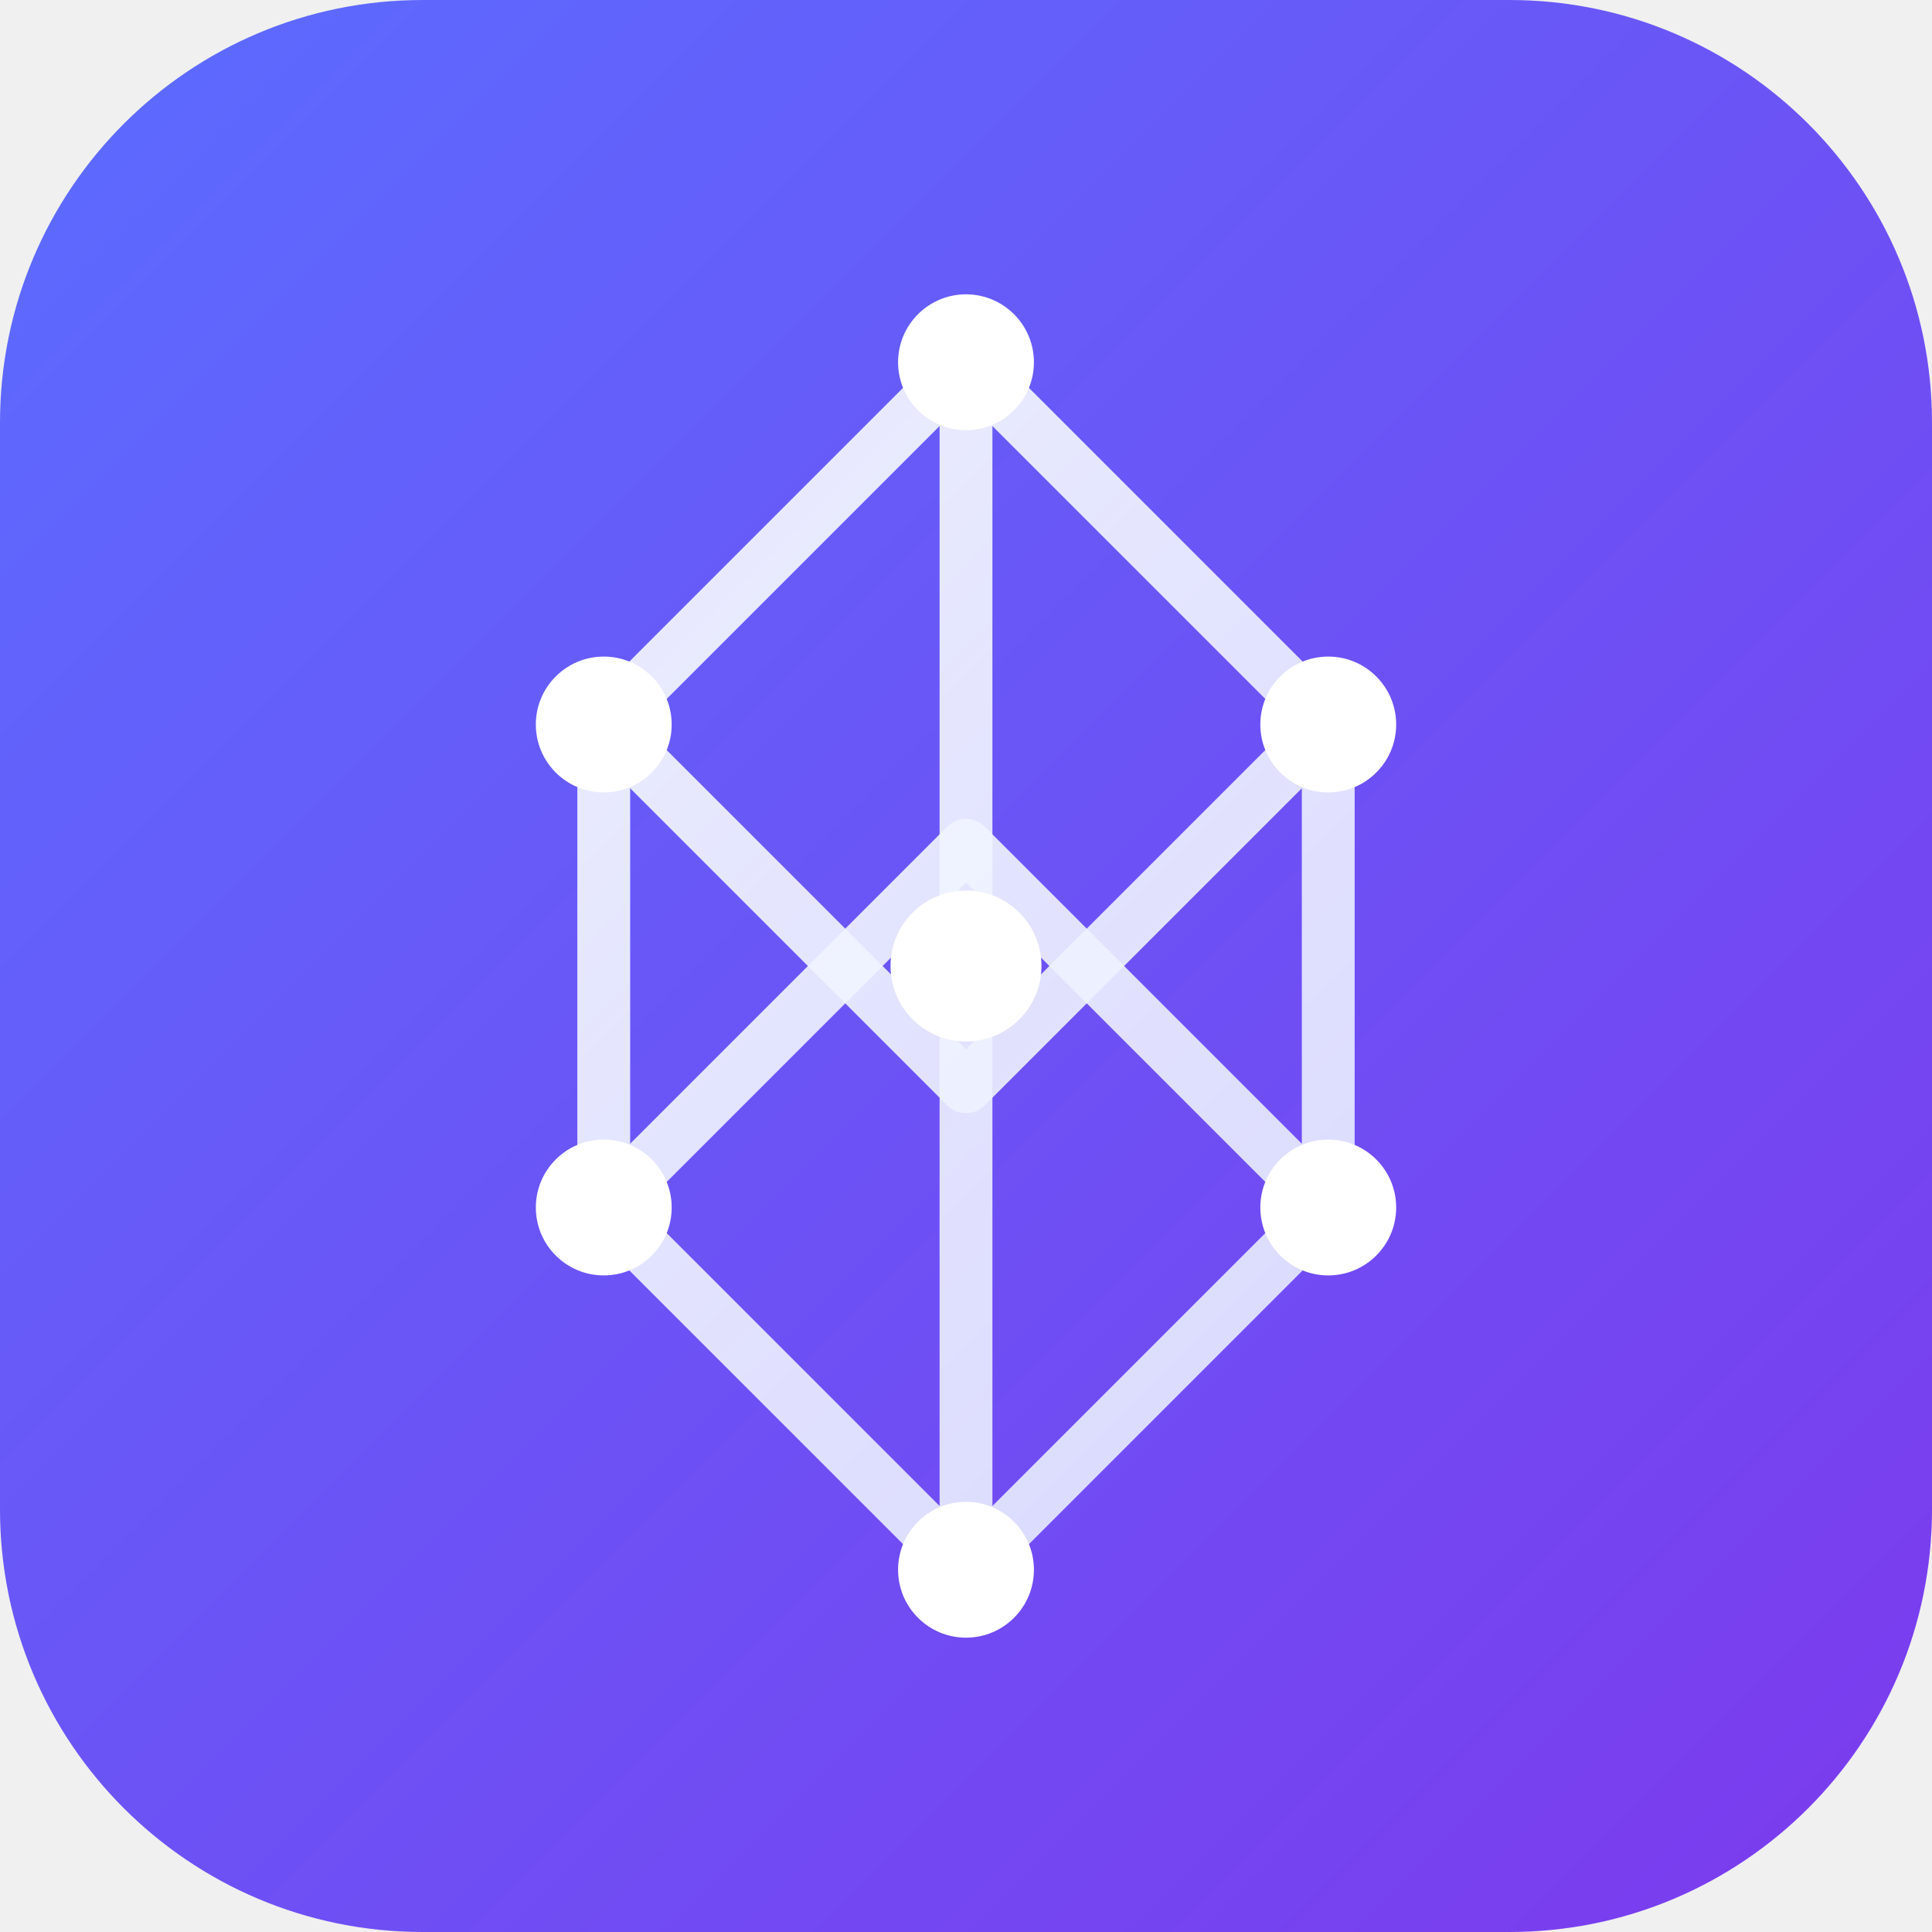
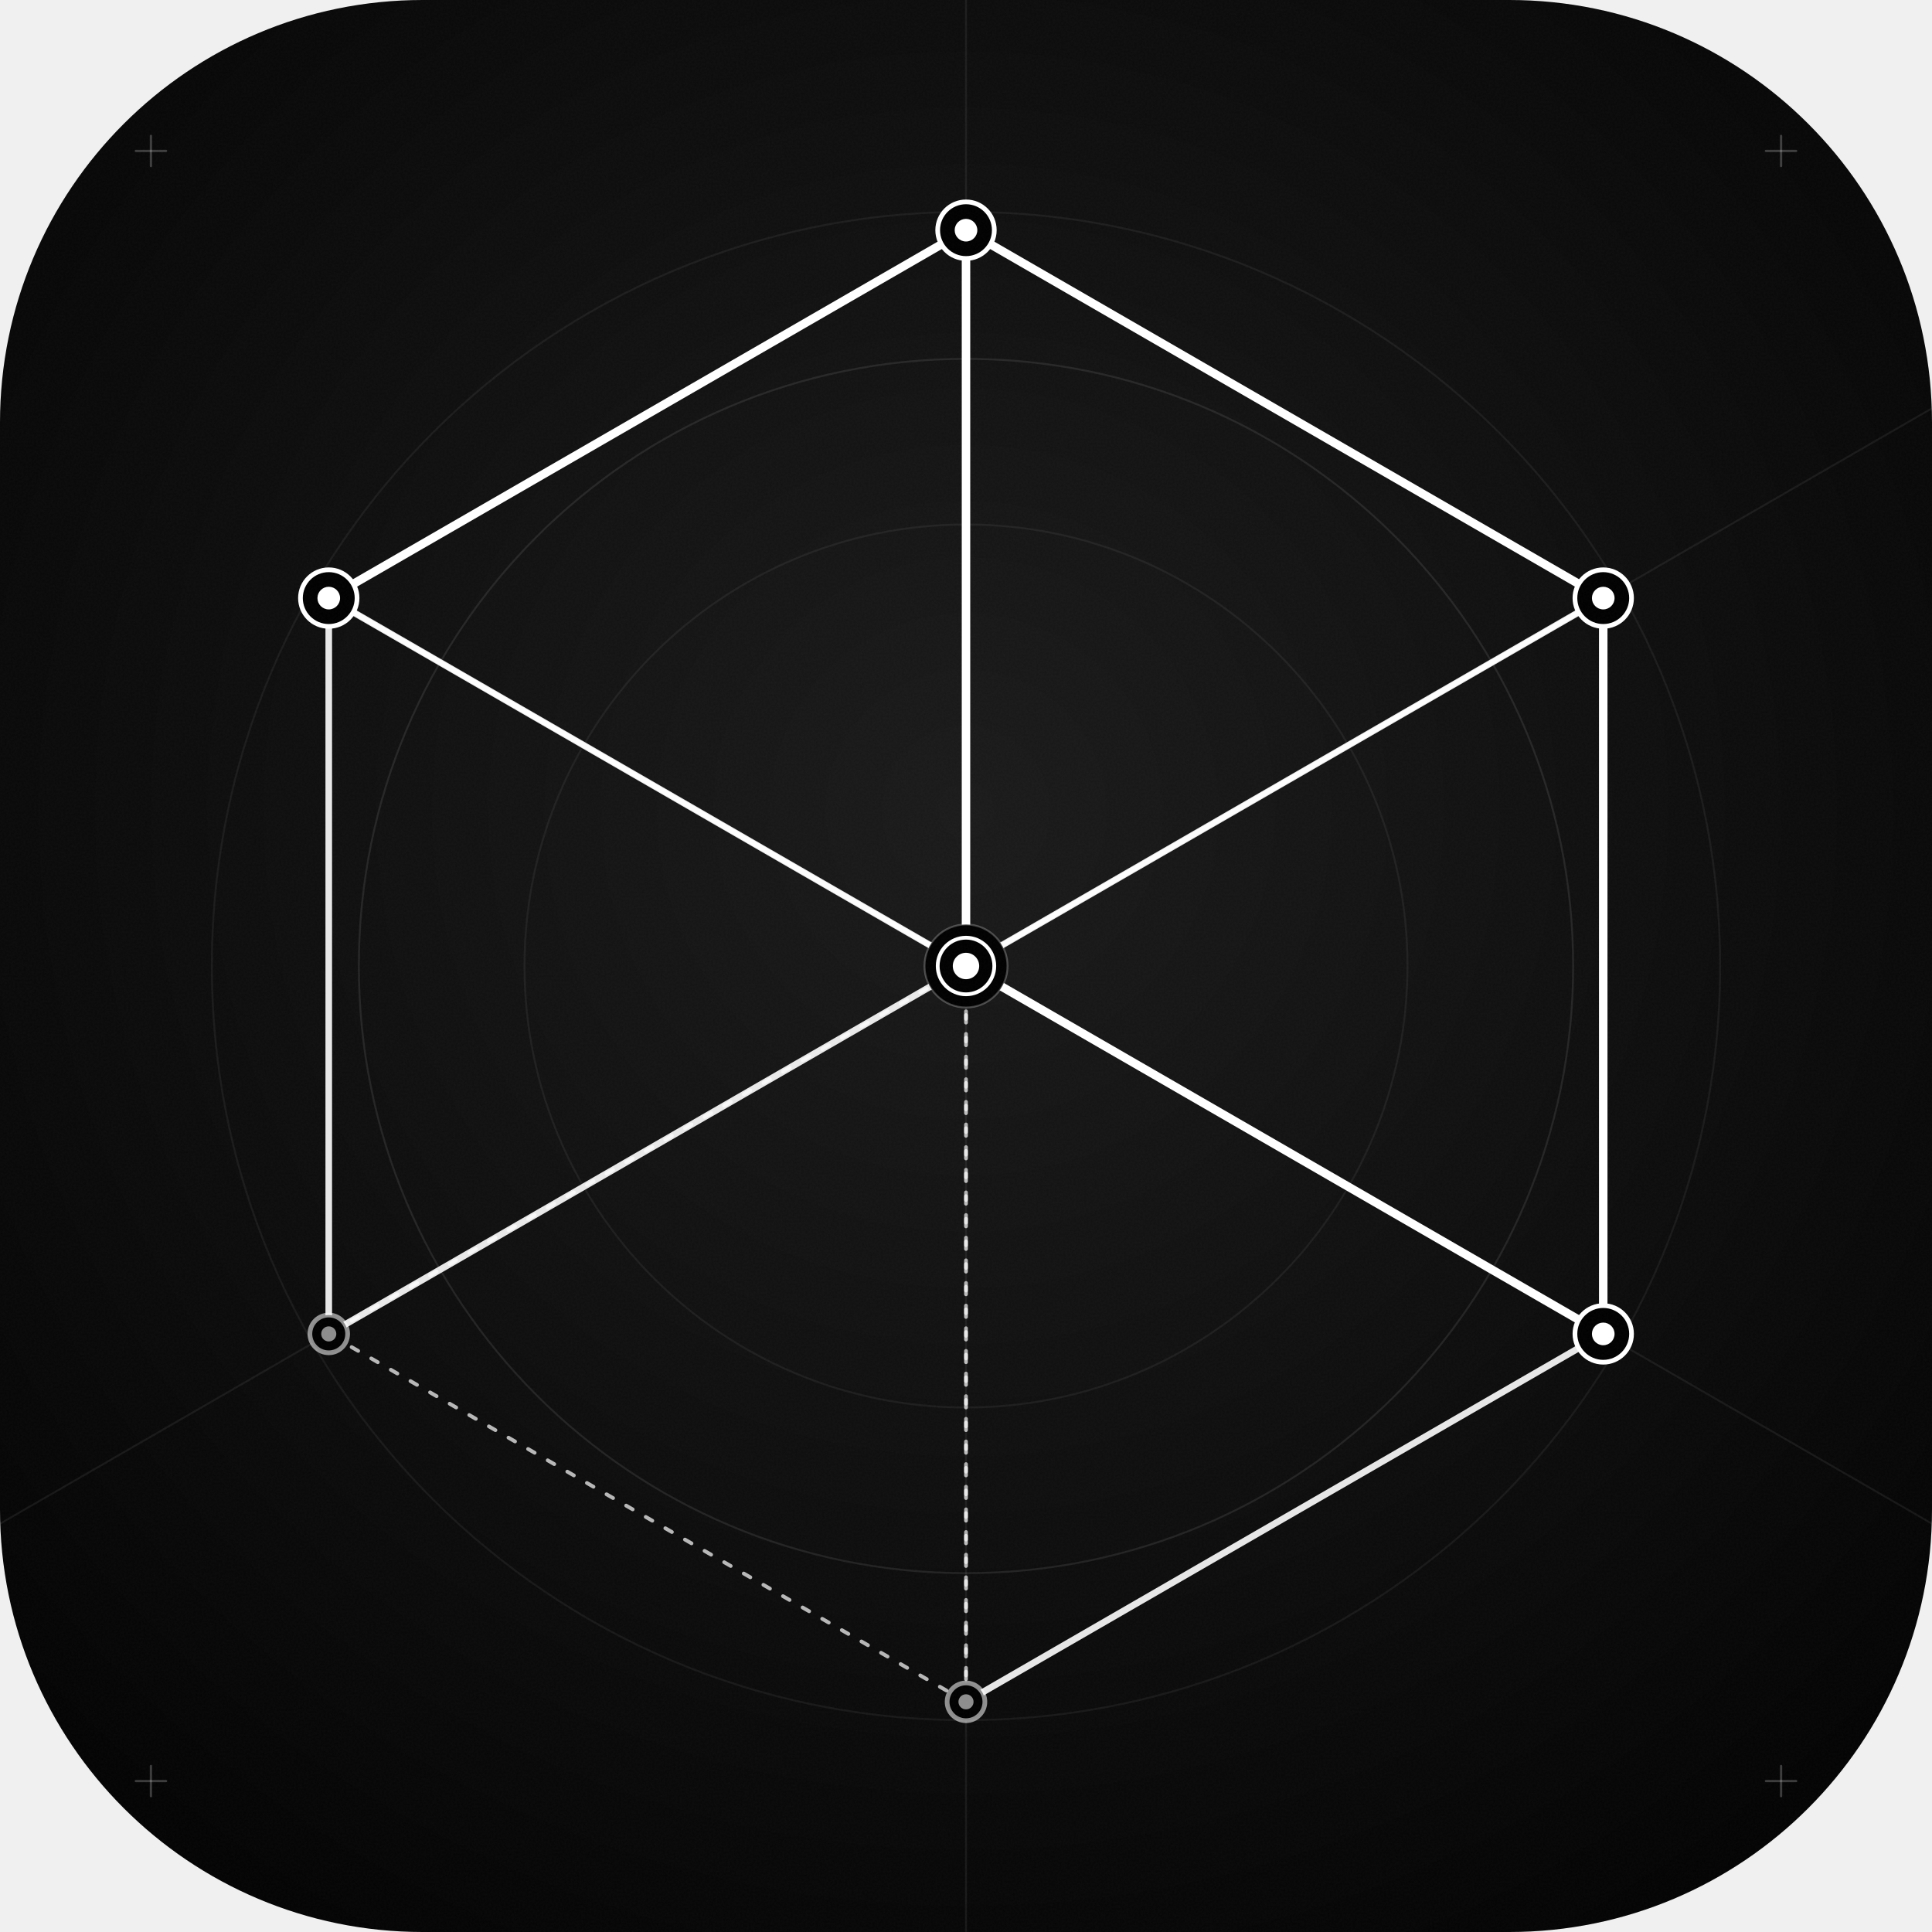
- <svg xmlns="http://www.w3.org/2000/svg" viewBox="0 0 512 512" fill="none">
+ <svg xmlns="http://www.w3.org/2000/svg" viewBox="0 0 1024 1024">
  <defs>
-     <linearGradient id="latticeBg" x1="0" y1="0" x2="512" y2="512" gradientUnits="userSpaceOnUse">
-       <stop offset="0" stop-color="#5b6cff" />
-       <stop offset="1" stop-color="#7c3aed" />
-     </linearGradient>
-     <linearGradient id="latticeStroke" x1="0" y1="0" x2="512" y2="512" gradientUnits="userSpaceOnUse">
-       <stop offset="0" stop-color="#ffffff" stop-opacity="0.95" />
-       <stop offset="1" stop-color="#e0e7ff" stop-opacity="0.85" />
-     </linearGradient>
+     <radialGradient id="vignette" cx="0.5" cy="0.42" r="0.75">
+       <stop offset="0" stop-color="#1a1a1a" />
+       <stop offset="1" stop-color="#000000" />
+     </radialGradient>
+     <filter id="grain" x="0" y="0" width="1" height="1">
+       <feTurbulence type="fractalNoise" baseFrequency="0.9" numOctaves="2" seed="7" />
+       <feColorMatrix values="0 0 0 0 1  0 0 0 0 1  0 0 0 0 1  0 0 0 0.04 0" />
+     </filter>
+     <clipPath id="iconClip">
+       <rect x="0" y="0" width="1024" height="1024" rx="224" ry="224" />
+     </clipPath>
  </defs>
-   <rect x="0" y="0" width="512" height="512" rx="112" fill="url(#latticeBg)" />
-   <g stroke="url(#latticeStroke)" stroke-width="14" stroke-linecap="round" stroke-linejoin="round" fill="none">
-     <path d="M256 96 L160 192 L256 288 L352 192 Z" />
-     <path d="M256 224 L160 320 L256 416 L352 320 Z" />
-     <path d="M160 192 L160 320" />
-     <path d="M352 192 L352 320" />
-     <path d="M256 96 L256 416" />
-   </g>
-   <g fill="#ffffff">
-     <circle cx="256" cy="96" r="18" />
-     <circle cx="160" cy="192" r="18" />
-     <circle cx="352" cy="192" r="18" />
-     <circle cx="256" cy="256" r="20" />
-     <circle cx="160" cy="320" r="18" />
-     <circle cx="352" cy="320" r="18" />
-     <circle cx="256" cy="416" r="18" />
+   <rect x="0" y="0" width="1024" height="1024" rx="224" ry="224" fill="url(#vignette)" />
+   <g clip-path="url(#iconClip)">
+     <circle cx="512.0" cy="512.0" r="399.7" fill="none" stroke="#ffffff" stroke-opacity="0.06" stroke-width="1" />
+     <circle cx="512.0" cy="512.0" r="321.8" fill="none" stroke="#ffffff" stroke-opacity="0.09" stroke-width="1" />
+     <circle cx="512.0" cy="512.0" r="234.0" fill="none" stroke="#ffffff" stroke-opacity="0.06" stroke-width="1" />
+     <g>
+       <line x1="512.0" y1="512.0" x2="1035.51" y2="814.25" stroke="#ffffff" stroke-opacity="0.07" stroke-width="1" />
+       <line x1="512.0" y1="512.0" x2="-11.51" y2="814.25" stroke="#ffffff" stroke-opacity="0.07" stroke-width="1" />
+       <line x1="512.0" y1="512.0" x2="512.00" y2="-92.50" stroke="#ffffff" stroke-opacity="0.07" stroke-width="1" />
+       <line x1="512.0" y1="512.0" x2="512.00" y2="512.00" stroke="#ffffff" stroke-opacity="0.07" stroke-width="1" />
+       <line x1="512.0" y1="512.0" x2="1035.51" y2="209.75" stroke="#ffffff" stroke-opacity="0.07" stroke-width="1" />
+       <line x1="512.0" y1="512.0" x2="512.00" y2="1116.50" stroke="#ffffff" stroke-opacity="0.07" stroke-width="1" />
+     </g>
+     <g>
+       <line x1="512.00" y1="902.00" x2="174.25" y2="707.00" stroke="#ffffff" stroke-opacity="0.7" stroke-width="2" stroke-linecap="round" stroke-dasharray="4 8" />
+       <line x1="512.00" y1="902.00" x2="512.00" y2="512.00" stroke="#ffffff" stroke-opacity="0.7" stroke-width="2" stroke-linecap="round" stroke-dasharray="4 8" />
+     </g>
+     <g>
+       <line x1="512.00" y1="512.00" x2="174.25" y2="707.00" stroke="#ffffff" stroke-opacity="0.65" stroke-width="2" stroke-linecap="round" stroke-dasharray="4 8" />
+       <line x1="512.00" y1="512.00" x2="512.00" y2="902.00" stroke="#ffffff" stroke-opacity="0.65" stroke-width="2" stroke-linecap="round" stroke-dasharray="4 8" />
+       <line x1="512.00" y1="512.00" x2="512.00" y2="512.00" stroke="#ffffff" stroke-opacity="0.65" stroke-width="2" stroke-linecap="round" stroke-dasharray="4 8" />
+     </g>
+     <g>
+       <line x1="849.75" y1="707.00" x2="512.00" y2="902.00" stroke="#ffffff" stroke-opacity="0.9" stroke-width="3.5" stroke-linecap="round" />
+       <line x1="174.25" y1="707.00" x2="512.00" y2="512.00" stroke="#ffffff" stroke-opacity="0.9" stroke-width="3.5" stroke-linecap="round" />
+       <line x1="849.75" y1="317.00" x2="512.00" y2="512.00" stroke="#ffffff" stroke-opacity="0.9" stroke-width="3.5" stroke-linecap="round" />
+       <line x1="512.00" y1="512.00" x2="174.25" y2="317.00" stroke="#ffffff" stroke-opacity="0.9" stroke-width="3.5" stroke-linecap="round" />
+       <line x1="174.25" y1="707.00" x2="174.25" y2="317.00" stroke="#ffffff" stroke-opacity="0.9" stroke-width="3.5" stroke-linecap="round" />
+     </g>
+     <g>
+       <line x1="512.00" y1="512.00" x2="849.75" y2="707.00" stroke="#ffffff" stroke-opacity="1.0" stroke-width="4.5" stroke-linecap="round" />
+       <line x1="512.00" y1="122.00" x2="849.75" y2="317.00" stroke="#ffffff" stroke-opacity="1.0" stroke-width="4.5" stroke-linecap="round" />
+       <line x1="174.25" y1="317.00" x2="512.00" y2="122.00" stroke="#ffffff" stroke-opacity="1.0" stroke-width="4.5" stroke-linecap="round" />
+       <line x1="512.00" y1="512.00" x2="512.00" y2="122.00" stroke="#ffffff" stroke-opacity="1.0" stroke-width="4.5" stroke-linecap="round" />
+       <line x1="849.75" y1="707.00" x2="849.75" y2="317.00" stroke="#ffffff" stroke-opacity="1.0" stroke-width="4.5" stroke-linecap="round" />
+     </g>
+     <g>
+       <line x1="512.00" y1="512.00" x2="512.00" y2="512.00" stroke="#ffffff" stroke-opacity="0.9" stroke-width="2.75" stroke-linecap="round" />
+       <line x1="512.00" y1="512.00" x2="849.75" y2="707.00" stroke="#ffffff" stroke-opacity="0.9" stroke-width="2.75" stroke-linecap="round" />
+       <line x1="512.00" y1="512.00" x2="849.75" y2="317.00" stroke="#ffffff" stroke-opacity="0.9" stroke-width="2.75" stroke-linecap="round" />
+       <line x1="512.00" y1="512.00" x2="512.00" y2="122.00" stroke="#ffffff" stroke-opacity="0.9" stroke-width="2.75" stroke-linecap="round" />
+       <line x1="512.00" y1="512.00" x2="174.25" y2="317.00" stroke="#ffffff" stroke-opacity="0.9" stroke-width="2.75" stroke-linecap="round" />
+     </g>
+     <g>
+       <circle cx="512.00" cy="902.00" r="10" fill="#000000" stroke="#ffffff" stroke-width="2.5" stroke-opacity="0.55" />
+       <circle cx="512.00" cy="902.00" r="4" fill="#ffffff" fill-opacity="0.55" />
+       <circle cx="174.25" cy="707.00" r="10" fill="#000000" stroke="#ffffff" stroke-width="2.5" stroke-opacity="0.55" />
+       <circle cx="174.25" cy="707.00" r="4" fill="#ffffff" fill-opacity="0.55" />
+       <circle cx="512.00" cy="512.00" r="10" fill="#000000" stroke="#ffffff" stroke-width="2.5" stroke-opacity="0.55" />
+       <circle cx="512.00" cy="512.00" r="4" fill="#ffffff" fill-opacity="0.55" />
+       <circle cx="512.00" cy="512.00" r="15" fill="#000000" stroke="#ffffff" stroke-width="2.5" stroke-opacity="1.0" />
+       <circle cx="512.00" cy="512.00" r="6" fill="#ffffff" fill-opacity="1.0" />
+       <circle cx="849.75" cy="707.00" r="15" fill="#000000" stroke="#ffffff" stroke-width="2.5" stroke-opacity="1.0" />
+       <circle cx="849.75" cy="707.00" r="6" fill="#ffffff" fill-opacity="1.0" />
+       <circle cx="512.00" cy="122.00" r="15" fill="#000000" stroke="#ffffff" stroke-width="2.5" stroke-opacity="1.0" />
+       <circle cx="512.00" cy="122.00" r="6" fill="#ffffff" fill-opacity="1.0" />
+       <circle cx="849.75" cy="317.00" r="15" fill="#000000" stroke="#ffffff" stroke-width="2.5" stroke-opacity="1.0" />
+       <circle cx="849.75" cy="317.00" r="6" fill="#ffffff" fill-opacity="1.0" />
+       <circle cx="174.25" cy="317.00" r="15" fill="#000000" stroke="#ffffff" stroke-width="2.5" stroke-opacity="1.0" />
+       <circle cx="174.25" cy="317.00" r="6" fill="#ffffff" fill-opacity="1.0" />
+     </g>
+     <circle cx="512.00" cy="512.00" r="22" fill="#000000" stroke="#ffffff" stroke-width="1" stroke-opacity="0.25" />
+     <circle cx="512.00" cy="512.00" r="15" fill="#000000" stroke="#ffffff" stroke-width="2" />
+     <circle cx="512.00" cy="512.00" r="7" fill="#ffffff" />
+     <g stroke="#ffffff" stroke-opacity="0.22" stroke-width="1.2" stroke-linecap="round">
+       <line x1="72" y1="80" x2="88" y2="80" />
+       <line x1="80" y1="72" x2="80" y2="88" />
+     </g>
+     <g stroke="#ffffff" stroke-opacity="0.22" stroke-width="1.2" stroke-linecap="round">
+       <line x1="936" y1="80" x2="952" y2="80" />
+       <line x1="944" y1="72" x2="944" y2="88" />
+     </g>
+     <g stroke="#ffffff" stroke-opacity="0.22" stroke-width="1.2" stroke-linecap="round">
+       <line x1="72" y1="944" x2="88" y2="944" />
+       <line x1="80" y1="936" x2="80" y2="952" />
+     </g>
+     <g stroke="#ffffff" stroke-opacity="0.22" stroke-width="1.2" stroke-linecap="round">
+       <line x1="936" y1="944" x2="952" y2="944" />
+       <line x1="944" y1="936" x2="944" y2="952" />
+     </g>
+     <rect x="0" y="0" width="1024" height="1024" filter="url(#grain)" opacity="0.6" />
  </g>
</svg>
